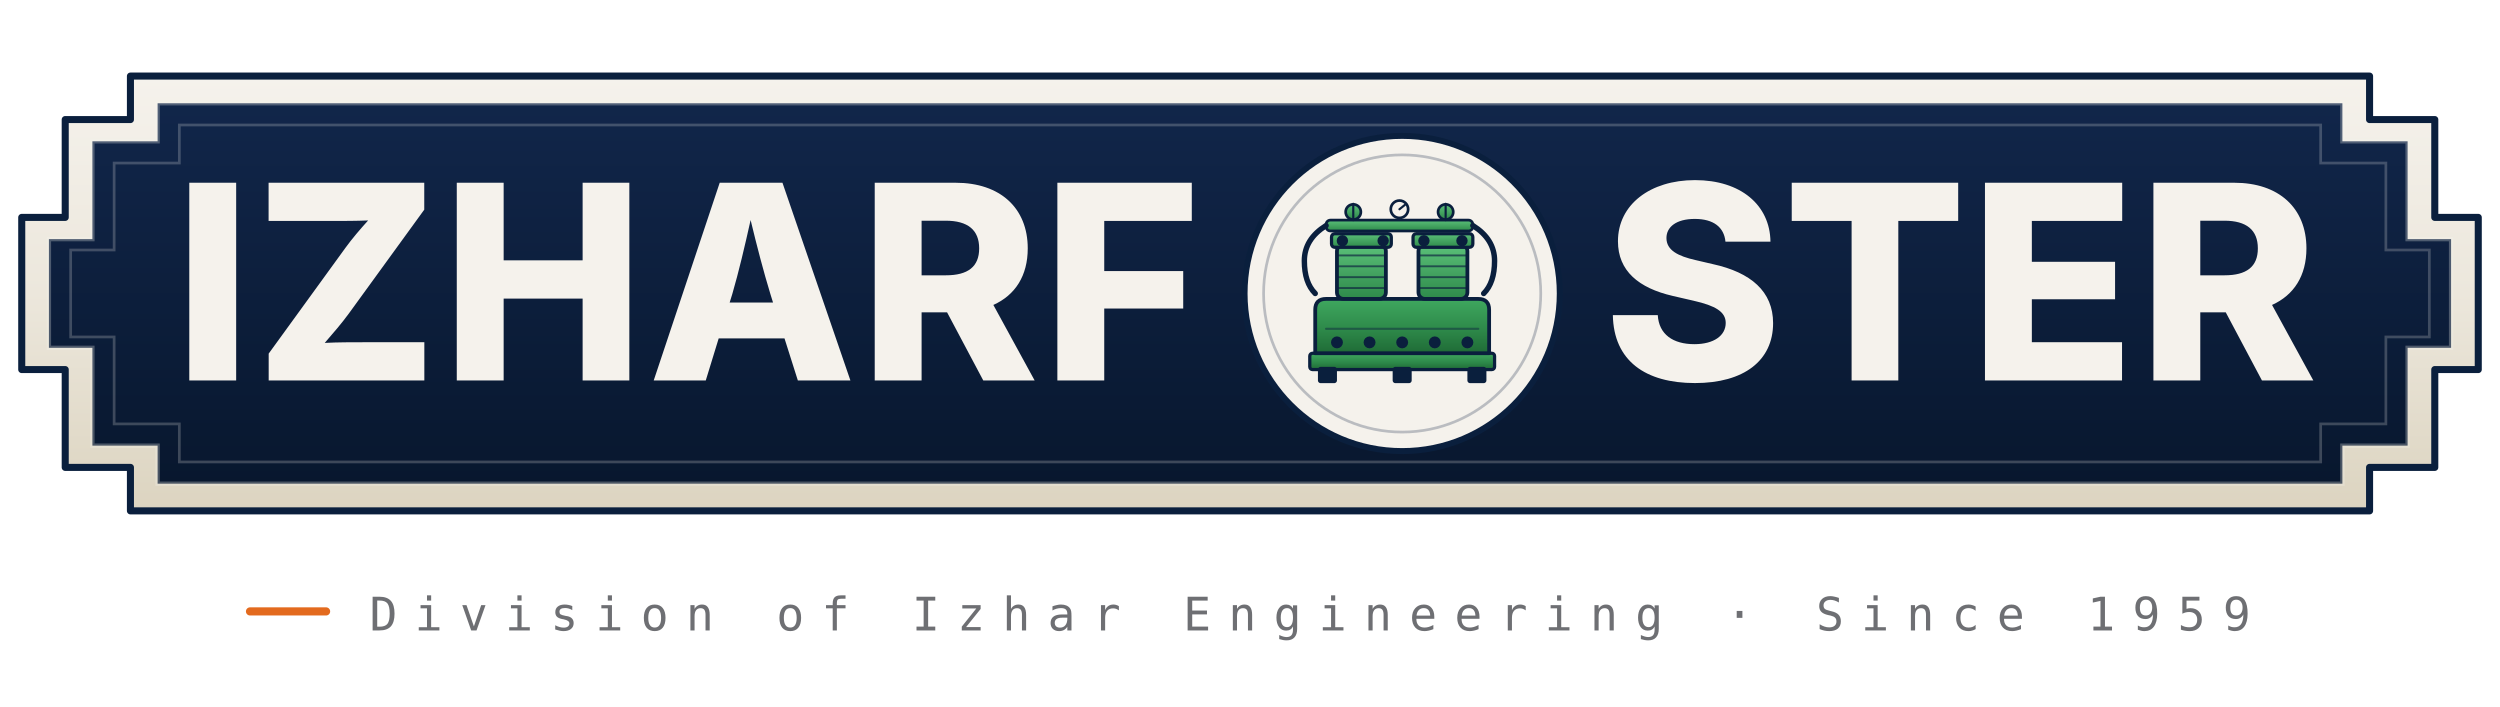
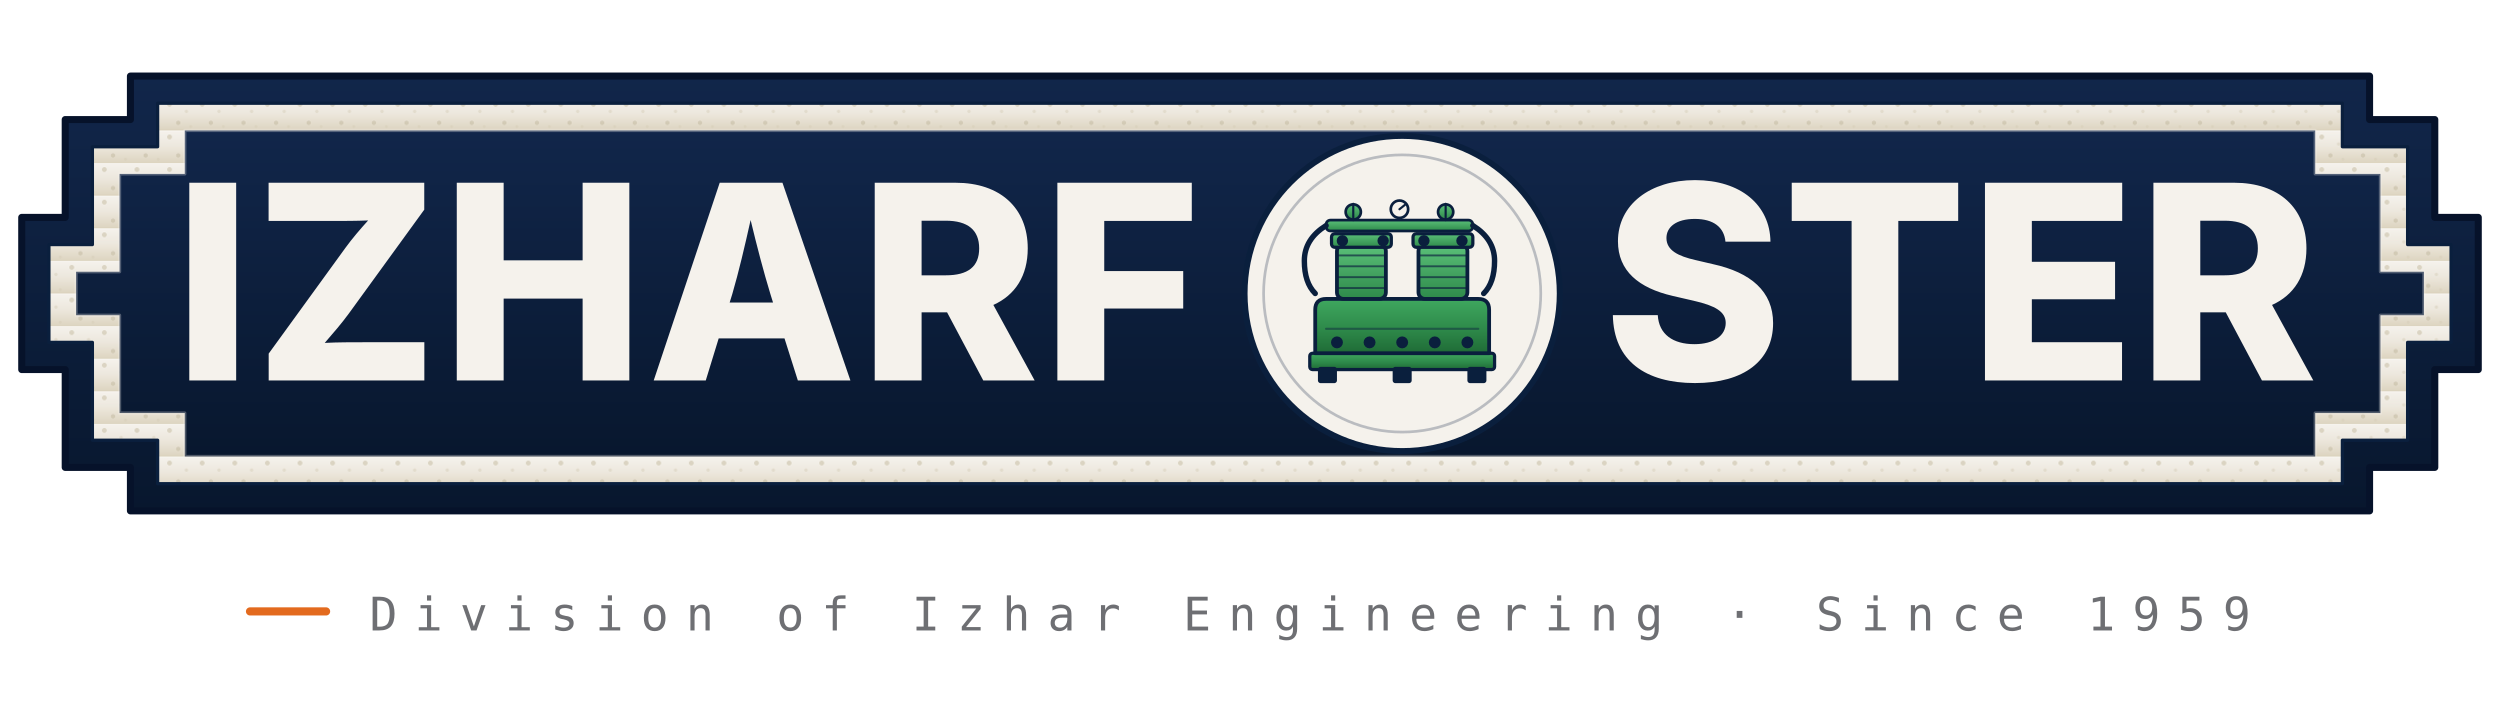
<svg xmlns="http://www.w3.org/2000/svg" viewBox="0 0 460 130" role="img" aria-label="Izhar Foster — Cold-Chain Division of Izhar Engineering">
  <defs>
-     <linearGradient id="plaqueBody" x1="0%" y1="0%" x2="0%" y2="100%">
+     <linearGradient id="steelSkin" x1="0%" y1="0%" x2="0%" y2="100%">
      <stop offset="0%" stop-color="#11264A" />
      <stop offset="100%" stop-color="#08172E" />
    </linearGradient>
-     <linearGradient id="creamFrame" x1="0%" y1="0%" x2="0%" y2="100%">
+     <linearGradient id="foamCore" x1="0%" y1="0%" x2="0%" y2="100%">
      <stop offset="0%" stop-color="#F5F2EC" />
      <stop offset="50%" stop-color="#ECE7DC" />
      <stop offset="100%" stop-color="#DCD4C0" />
    </linearGradient>
+     <pattern id="foamTexture" x="0" y="0" width="6" height="6" patternUnits="userSpaceOnUse">
+       <rect width="6" height="6" fill="url(#foamCore)" />
+       <circle cx="1.2" cy="1.2" r="0.45" fill="#C8BFA6" opacity="0.55" />
+       <circle cx="4.3" cy="2.5" r="0.32" fill="#D5CDB8" opacity="0.45" />
+       <circle cx="2.8" cy="4.6" r="0.40" fill="#B8AE94" opacity="0.40" />
+       <circle cx="5.1" cy="5.3" r="0.28" fill="#D5CDB8" opacity="0.50" />
+     </pattern>
    <linearGradient id="greenBody" x1="0%" y1="0%" x2="0%" y2="100%">
      <stop offset="0%" stop-color="#3FA85F" />
      <stop offset="55%" stop-color="#2E8A4A" />
      <stop offset="100%" stop-color="#1F6B36" />
    </linearGradient>
    <linearGradient id="greenHead" x1="0%" y1="0%" x2="0%" y2="100%">
      <stop offset="0%" stop-color="#5BC079" />
      <stop offset="100%" stop-color="#2E8A4A" />
    </linearGradient>
    <style>
      .wm-text {
        fill: #F5F2EC;
        font-family: 'Inter', system-ui, sans-serif;
        font-weight: 800;
        font-size: 50px;
        letter-spacing: 0.5px;
      }
      .tag-mono {
        fill: #6E6F73;
        font-family: 'JetBrains Mono', ui-monospace, monospace;
        font-weight: 500;
        font-size: 8.5px;
        letter-spacing: 3.2px;
        text-transform: uppercase;
      }
      .tag-rule { stroke: #E36A1E; stroke-width: 1.5; stroke-linecap: round; }
    </style>
  </defs>
-   <path d="M 24 14            L 24 22            L 12 22            L 12 40            L 4 40            L 4 68            L 12 68            L 12 86            L 24 86            L 24 94            L 436 94            L 436 86            L 448 86            L 448 68            L 456 68            L 456 40            L 448 40            L 448 22            L 436 22            L 436 14            Z" fill="url(#creamFrame)" stroke="#0A1F3D" stroke-width="1.3" stroke-linejoin="round" />
-   <path d="M 29 19            L 29 26            L 17 26            L 17 44            L 9 44            L 9 64            L 17 64            L 17 82            L 29 82            L 29 89            L 431 89            L 431 82            L 443 82            L 443 64            L 451 64            L 451 44            L 443 44            L 443 26            L 431 26            L 431 19            Z" fill="url(#plaqueBody)" stroke="#F5F2EC" stroke-width="0.8" stroke-opacity="0.28" />
-   <path d="M 33 23            L 33 30            L 21 30            L 21 46            L 13 46            L 13 62            L 21 62            L 21 78            L 33 78            L 33 85            L 427 85            L 427 78            L 439 78            L 439 62            L 447 62            L 447 46            L 439 46            L 439 30            L 427 30            L 427 23            Z" fill="none" stroke="#F5F2EC" stroke-width="0.5" stroke-opacity="0.22" />
+   <path d="M 24 14            L 24 22            L 12 22            L 12 40            L 4 40            L 4 68            L 12 68            L 12 86            L 24 86            L 24 94            L 436 94            L 436 86            L 448 86            L 448 68            L 456 68            L 456 40            L 448 40            L 448 22            L 436 22            L 436 14            Z" fill="url(#steelSkin)" stroke="#06122A" stroke-width="1.3" stroke-linejoin="round" />
+   <path d="M 29 19            L 29 27            L 17 27            L 17 45            L 9 45            L 9 63            L 17 63            L 17 81            L 29 81            L 29 89            L 431 89            L 431 81            L 443 81            L 443 63            L 451 63            L 451 45            L 443 45            L 443 27            L 431 27            L 431 19            Z" fill="url(#foamTexture)" stroke="#0A1F3D" stroke-width="0.6" stroke-linejoin="round" />
+   <path d="M 34 24            L 34 32            L 22 32            L 22 50            L 14 50            L 14 58            L 22 58            L 22 76            L 34 76            L 34 84            L 426 84            L 426 76            L 438 76            L 438 58            L 446 58            L 446 50            L 438 50            L 438 32            L 426 32            L 426 24            Z" fill="url(#steelSkin)" stroke="#F5F2EC" stroke-width="0.6" stroke-opacity="0.30" stroke-linejoin="round" />
  <text x="221" y="70" text-anchor="end" class="wm-text">IZHARF</text>
  <text x="295" y="70" text-anchor="start" class="wm-text">STER</text>
  <g transform="translate(258, 54)">
    <circle cx="0" cy="0" r="29" fill="#F5F2EC" stroke="#0A1F3D" stroke-width="1.1" />
    <circle cx="0" cy="0" r="25.5" fill="#F5F2EC" />
    <circle cx="0" cy="0" r="25.5" fill="none" stroke="#0A1F3D" stroke-width="0.5" stroke-opacity="0.25" />
    <g stroke="#0A1F3D" stroke-linejoin="round" stroke-linecap="round">
      <rect x="-17" y="11" width="34" height="3" rx="0.5" fill="url(#greenBody)" stroke-width="0.6" />
      <rect x="-15" y="14" width="2.5" height="2" fill="#0A1F3D" />
      <rect x="-1.25" y="14" width="2.5" height="2" fill="#0A1F3D" />
      <rect x="12.5" y="14" width="2.5" height="2" fill="#0A1F3D" />
      <path d="M -16 11                L -16 3                Q -16 1 -14 1                L 14 1                Q 16 1 16 3                L 16 11 Z" fill="url(#greenBody)" stroke-width="0.7" />
      <line x1="-14" y1="6.5" x2="14" y2="6.5" stroke-width="0.4" opacity="0.45" />
      <circle cx="-12" cy="9" r="0.6" fill="#0A1F3D" />
      <circle cx="-6" cy="9" r="0.6" fill="#0A1F3D" />
      <circle cx="0" cy="9" r="0.6" fill="#0A1F3D" />
      <circle cx="6" cy="9" r="0.6" fill="#0A1F3D" />
      <circle cx="12" cy="9" r="0.6" fill="#0A1F3D" />
      <rect x="-12" y="-9" width="9" height="10" rx="1.2" fill="url(#greenHead)" stroke-width="0.7" />
      <g stroke-width="0.35" opacity="0.65">
        <line x1="-12" y1="-7" x2="-3" y2="-7" />
        <line x1="-12" y1="-5" x2="-3" y2="-5" />
        <line x1="-12" y1="-3" x2="-3" y2="-3" />
        <line x1="-12" y1="-1" x2="-3" y2="-1" />
      </g>
      <rect x="-13" y="-11" width="11" height="2.5" rx="0.6" fill="url(#greenHead)" stroke-width="0.6" />
      <circle cx="-11" cy="-9.7" r="0.55" fill="#0A1F3D" />
      <circle cx="-3.5" cy="-9.7" r="0.55" fill="#0A1F3D" />
      <rect x="3" y="-9" width="9" height="10" rx="1.2" fill="url(#greenHead)" stroke-width="0.7" />
      <g stroke-width="0.35" opacity="0.65">
        <line x1="3" y1="-7" x2="12" y2="-7" />
        <line x1="3" y1="-5" x2="12" y2="-5" />
        <line x1="3" y1="-3" x2="12" y2="-3" />
        <line x1="3" y1="-1" x2="12" y2="-1" />
      </g>
      <rect x="2" y="-11" width="11" height="2.5" rx="0.6" fill="url(#greenHead)" stroke-width="0.6" />
      <circle cx="4" cy="-9.7" r="0.55" fill="#0A1F3D" />
      <circle cx="11" cy="-9.7" r="0.55" fill="#0A1F3D" />
      <rect x="-14" y="-13.5" width="27" height="2" rx="0.8" fill="url(#greenHead)" stroke-width="0.5" />
      <circle cx="-9" cy="-15" r="1.4" fill="url(#greenHead)" stroke-width="0.5" />
      <line x1="-9" y1="-16.5" x2="-9" y2="-13.5" stroke-width="0.4" />
      <circle cx="8" cy="-15" r="1.4" fill="url(#greenHead)" stroke-width="0.5" />
      <line x1="8" y1="-16.5" x2="8" y2="-13.5" stroke-width="0.4" />
      <circle cx="-0.5" cy="-15.5" r="1.6" fill="#F5F2EC" stroke-width="0.5" />
      <line x1="-0.5" y1="-15.5" x2="0.5" y2="-16.3" stroke-width="0.4" />
      <path d="M -14 -12.5                Q -18 -10 -18 -6                Q -18 -2 -16 0" fill="none" stroke-width="1" />
      <path d="M 13 -12.5                Q 17 -10 17 -6                Q 17 -2 15 0" fill="none" stroke-width="1" />
    </g>
  </g>
  <g transform="translate(46, 116)">
    <line x1="0" y1="-3.5" x2="14" y2="-3.5" class="tag-rule" />
    <text x="22" y="0" class="tag-mono">Division of Izhar Engineering · Since 1959</text>
  </g>
</svg>
